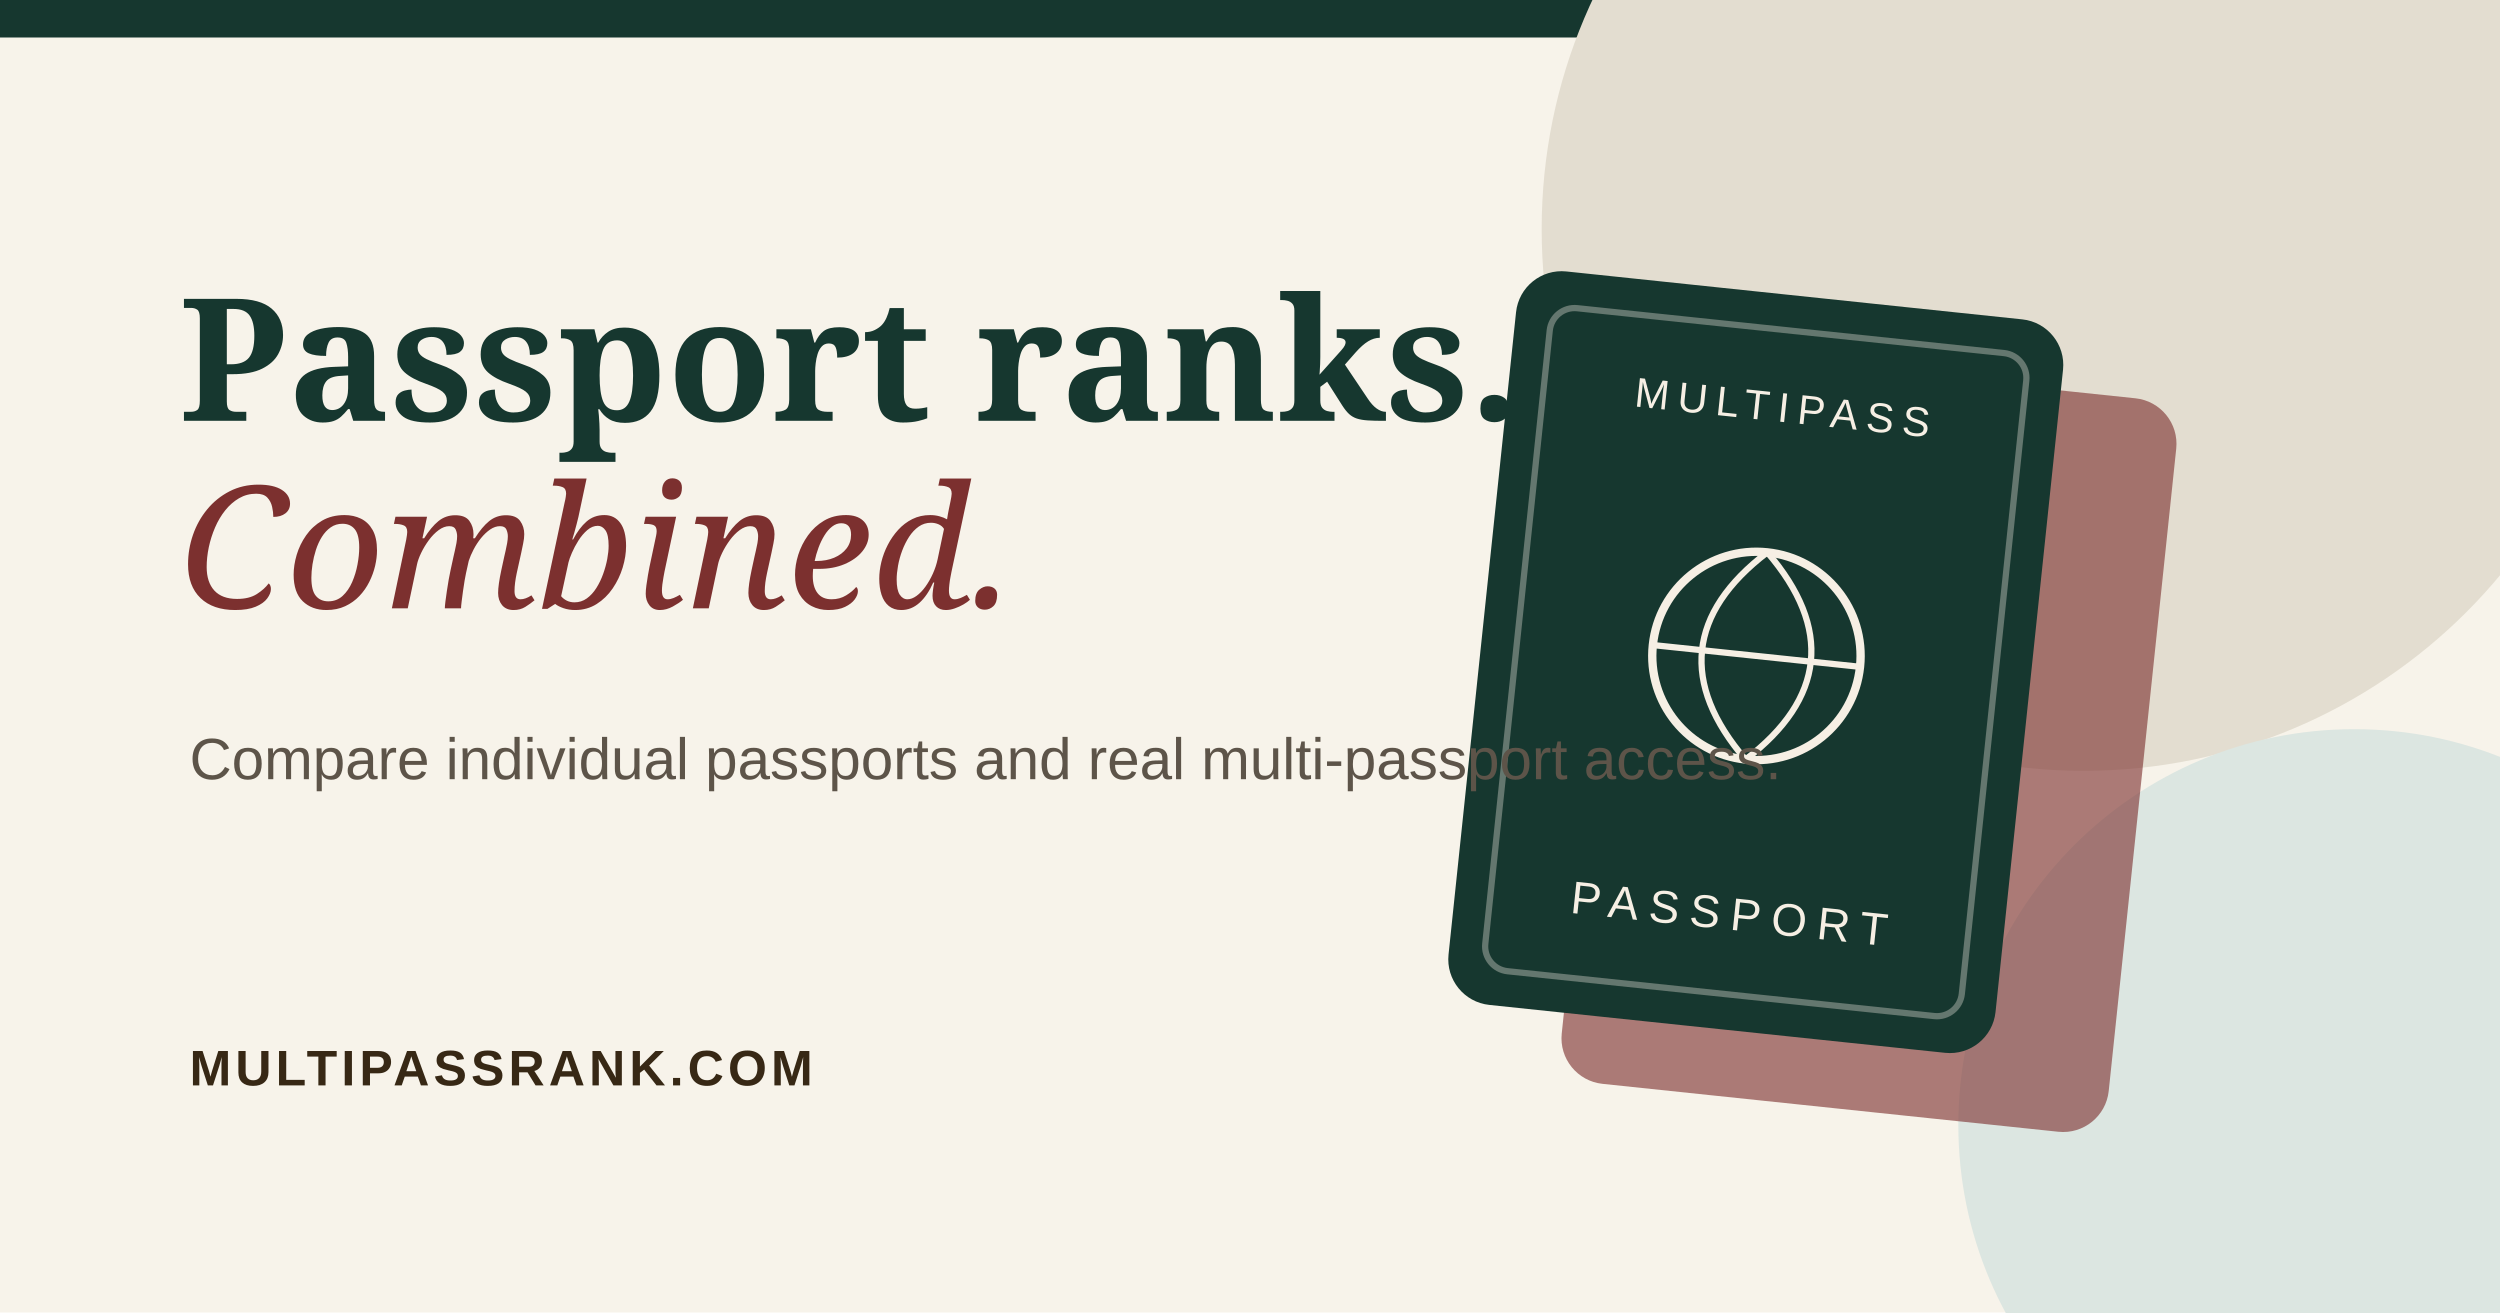
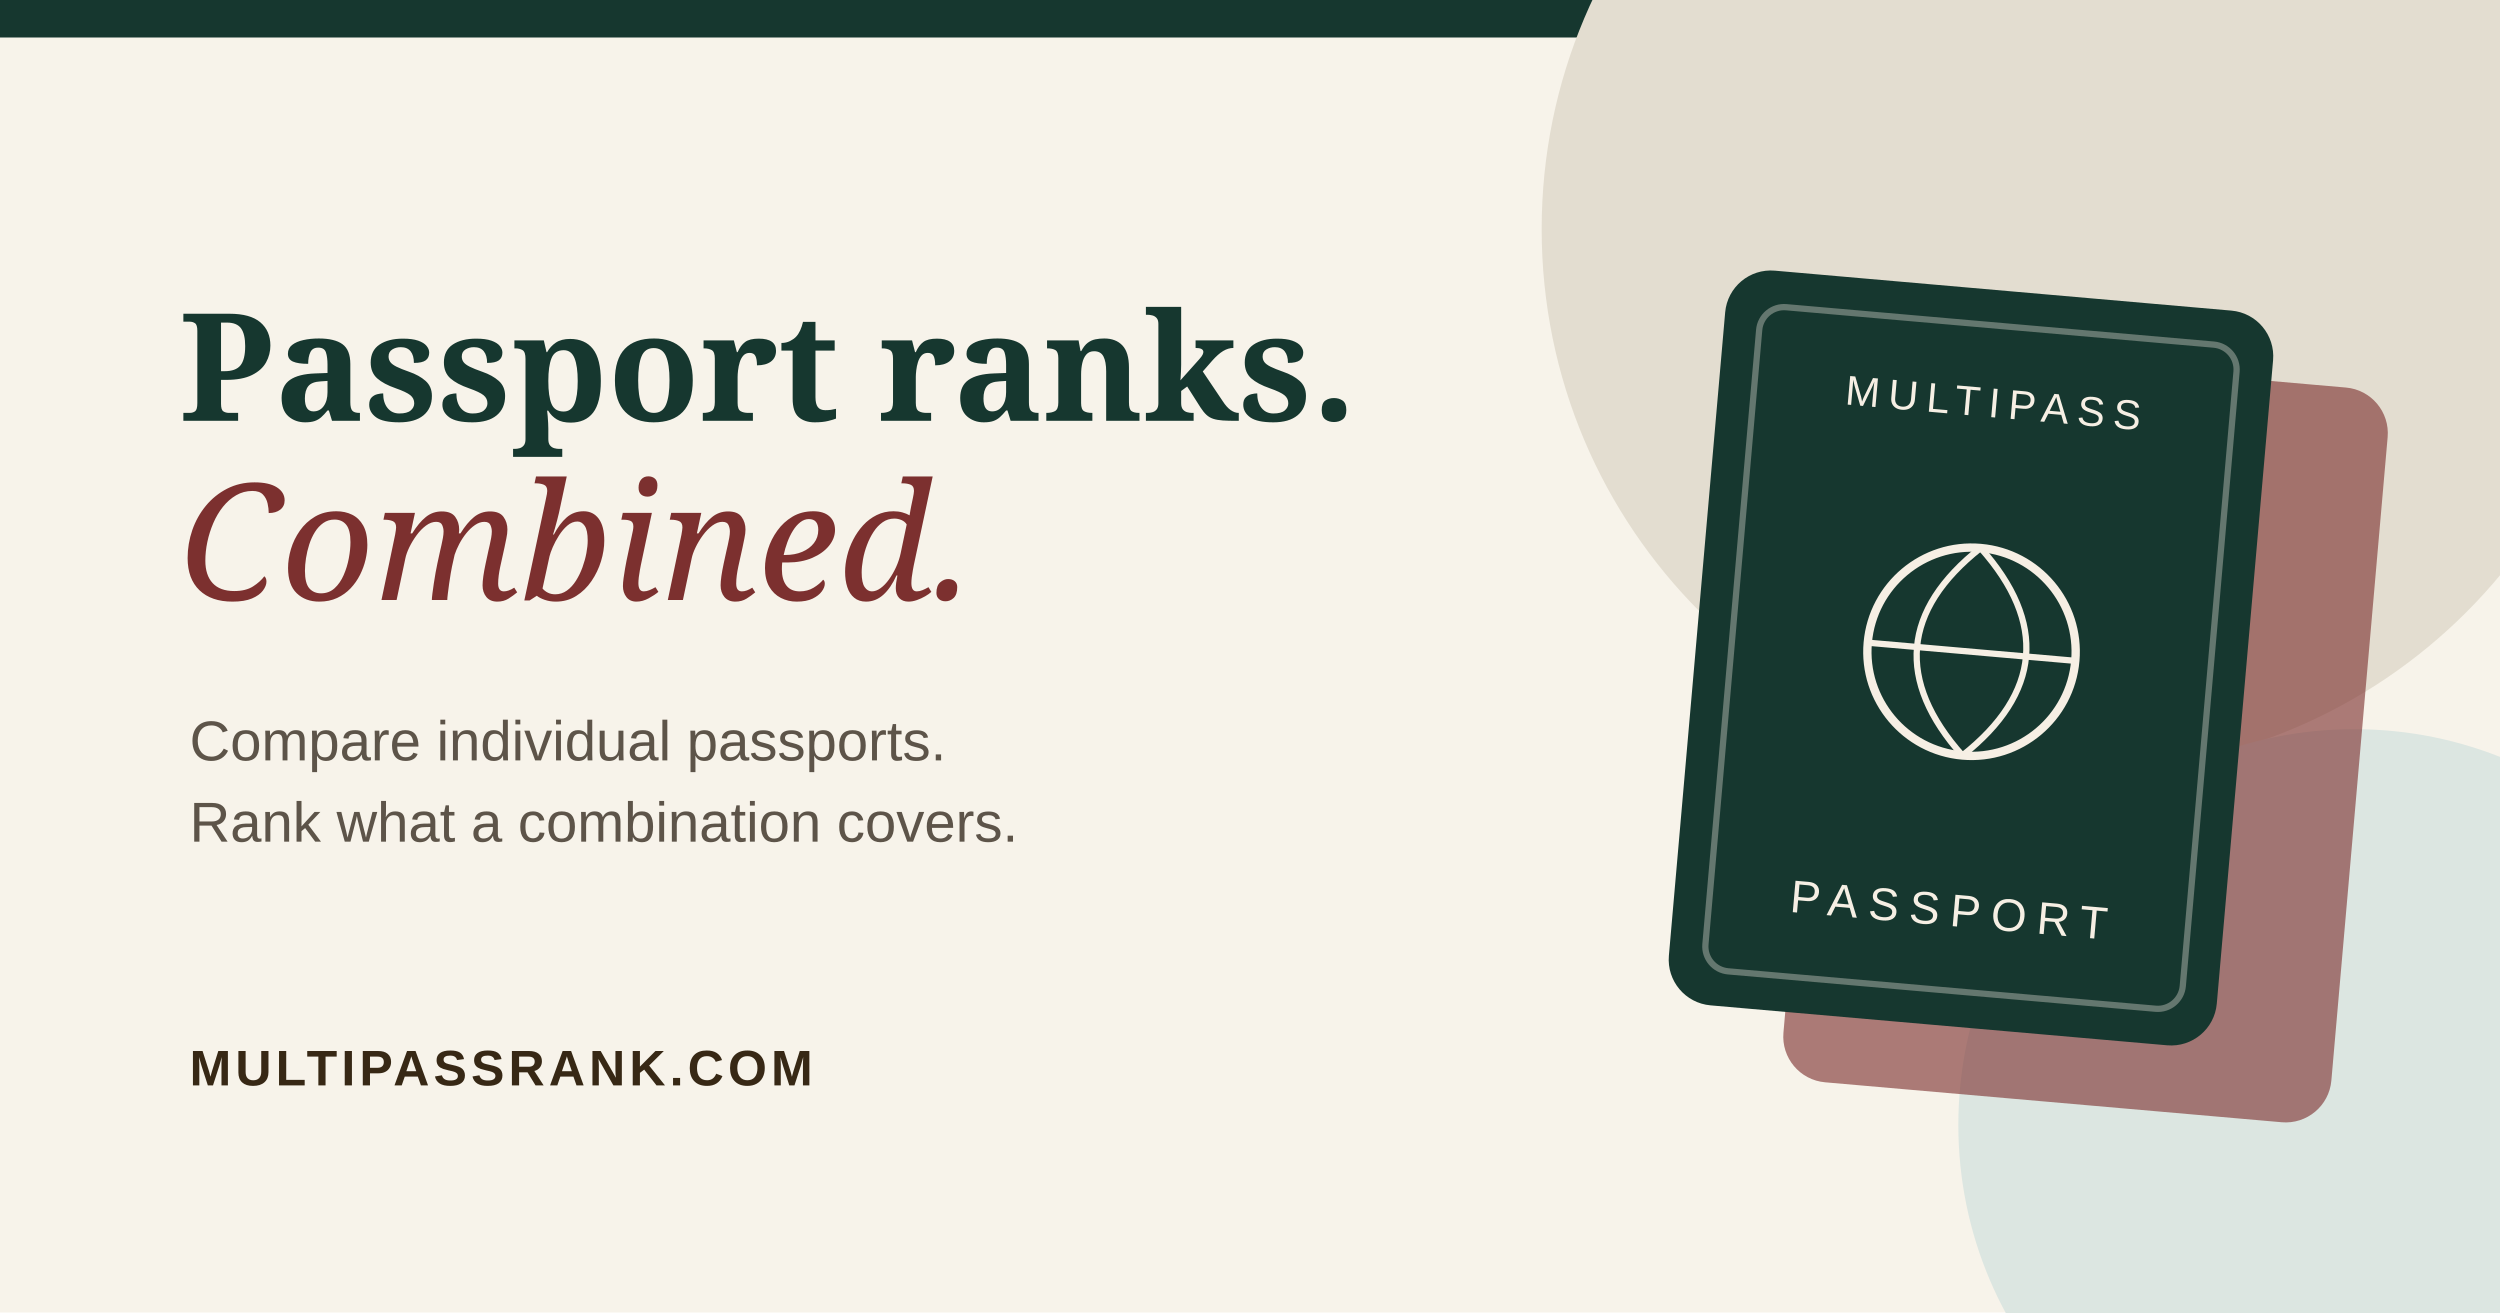
<svg xmlns="http://www.w3.org/2000/svg" viewBox="0 0 1200 630">
  <rect width="1200" height="630" fill="#f7f3ea" />
  <path d="M0 0h1200v18H0z" fill="#16372f" />
  <circle cx="1000" cy="110" r="260" fill="#e3ddd0" />
  <circle cx="1130" cy="540" r="190" fill="#dce6e1" />
-   <g transform="translate(730 128) rotate(6)">
+   <g transform="translate(830 128) rotate(5)">
    <rect x="58" y="32" width="264" height="354" rx="22" fill="#7c302f" opacity=".62" />
    <rect width="264" height="354" rx="22" fill="#16372f" />
    <rect x="17" y="17" width="230" height="320" rx="12" fill="none" stroke="#f6efe4" stroke-opacity=".35" stroke-width="3" />
    <circle cx="132" cy="174" r="50" fill="none" stroke="#f6efe4" stroke-width="4" />
    <path d="M82 174h100M132 124c35 33 35 67 0 100M132 124c-35 33-35 67 0 100" fill="none" stroke="#f6efe4" stroke-width="3" />
    <text x="132" y="61" text-anchor="middle" fill="#f6efe4" font-family="Arial" font-size="20" letter-spacing="4">MULTIPASS</text>
    <text x="132" y="306" text-anchor="middle" fill="#f6efe4" font-family="Arial" font-size="22" letter-spacing="5">PASSPORT</text>
  </g>
-   <text x="86" y="202" fill="#16372f" font-family="Georgia" font-size="82" font-weight="600">Passport ranks.</text>
-   <text x="86" y="292" fill="#7c302f" font-family="Georgia" font-size="82" font-style="italic">Combined.</text>
-   <text x="91" y="374" fill="#5d5449" font-family="Arial" font-size="28">Compare individual passports and real multi-passport access.</text>
+   <text x="86" y="202" fill="#16372f" font-family="Georgia" font-size="72" font-weight="600">Passport ranks.</text>
+   <text x="86" y="288" fill="#7c302f" font-family="Georgia" font-size="78" font-style="italic">Combined.</text>
+   <text x="91" y="365" fill="#5d5449" font-family="Arial" font-size="27">Compare individual passports.</text>
+   <text x="91" y="404" fill="#5d5449" font-family="Arial" font-size="27">Rank what a combination covers.</text>
  <text x="91" y="521" fill="#372815" font-family="Arial" font-size="24" font-weight="700" letter-spacing="2">MULTIPASSRANK.COM</text>
</svg>
